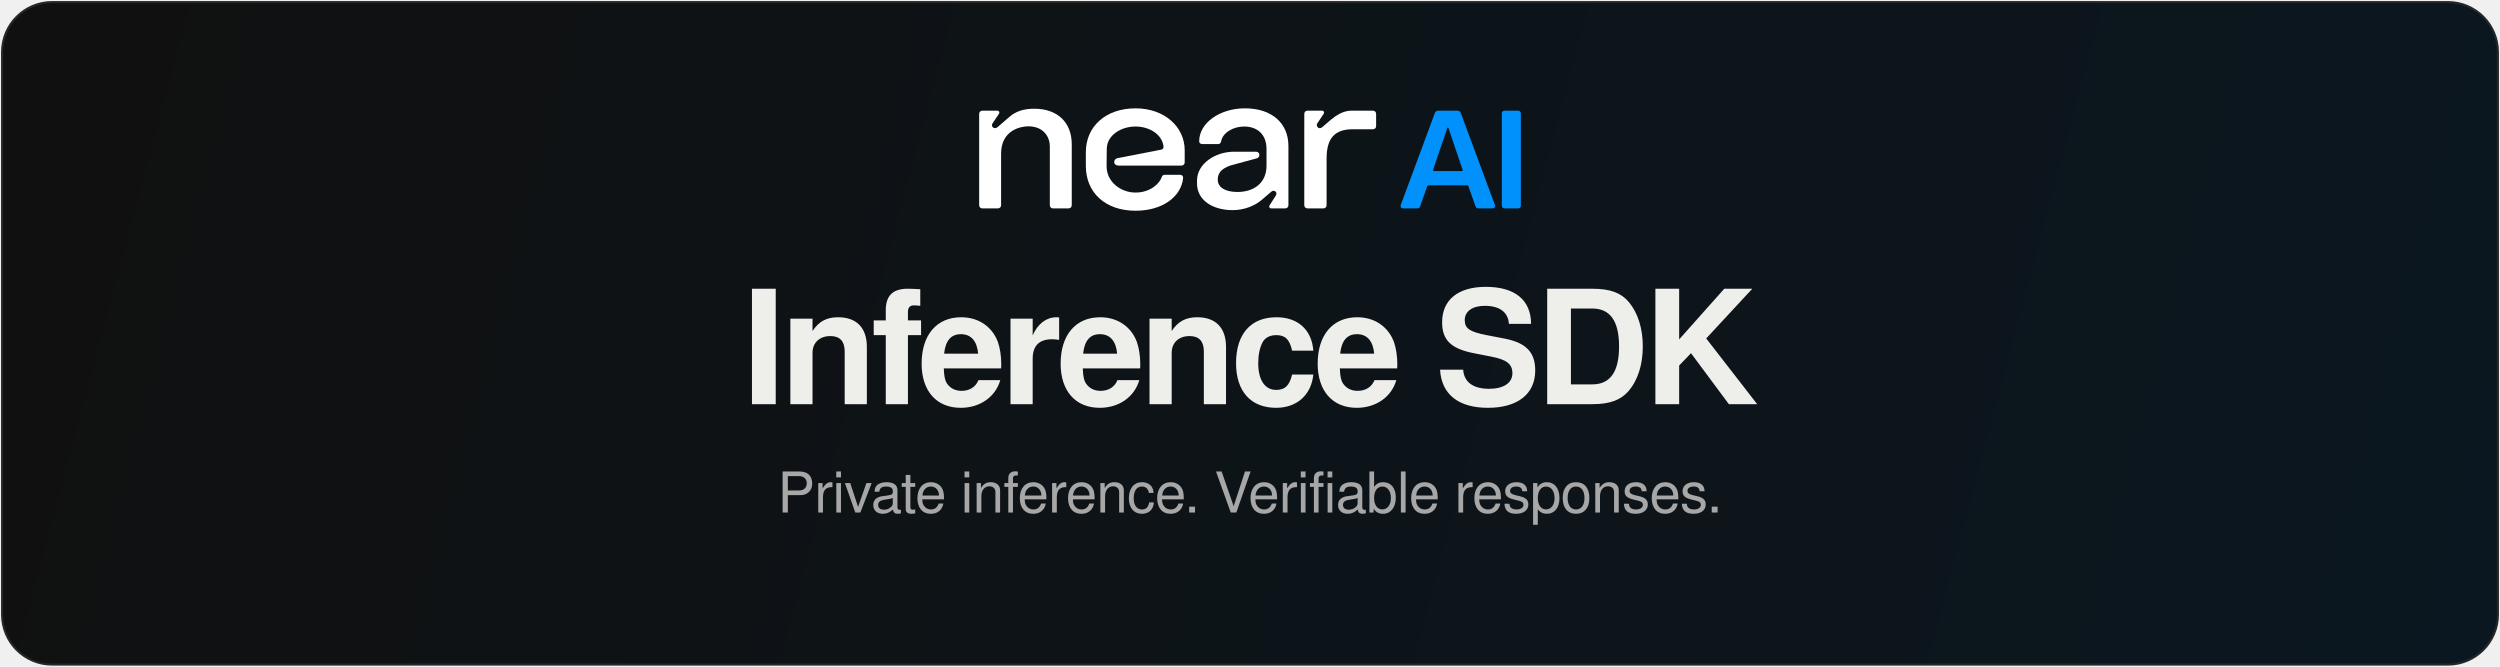
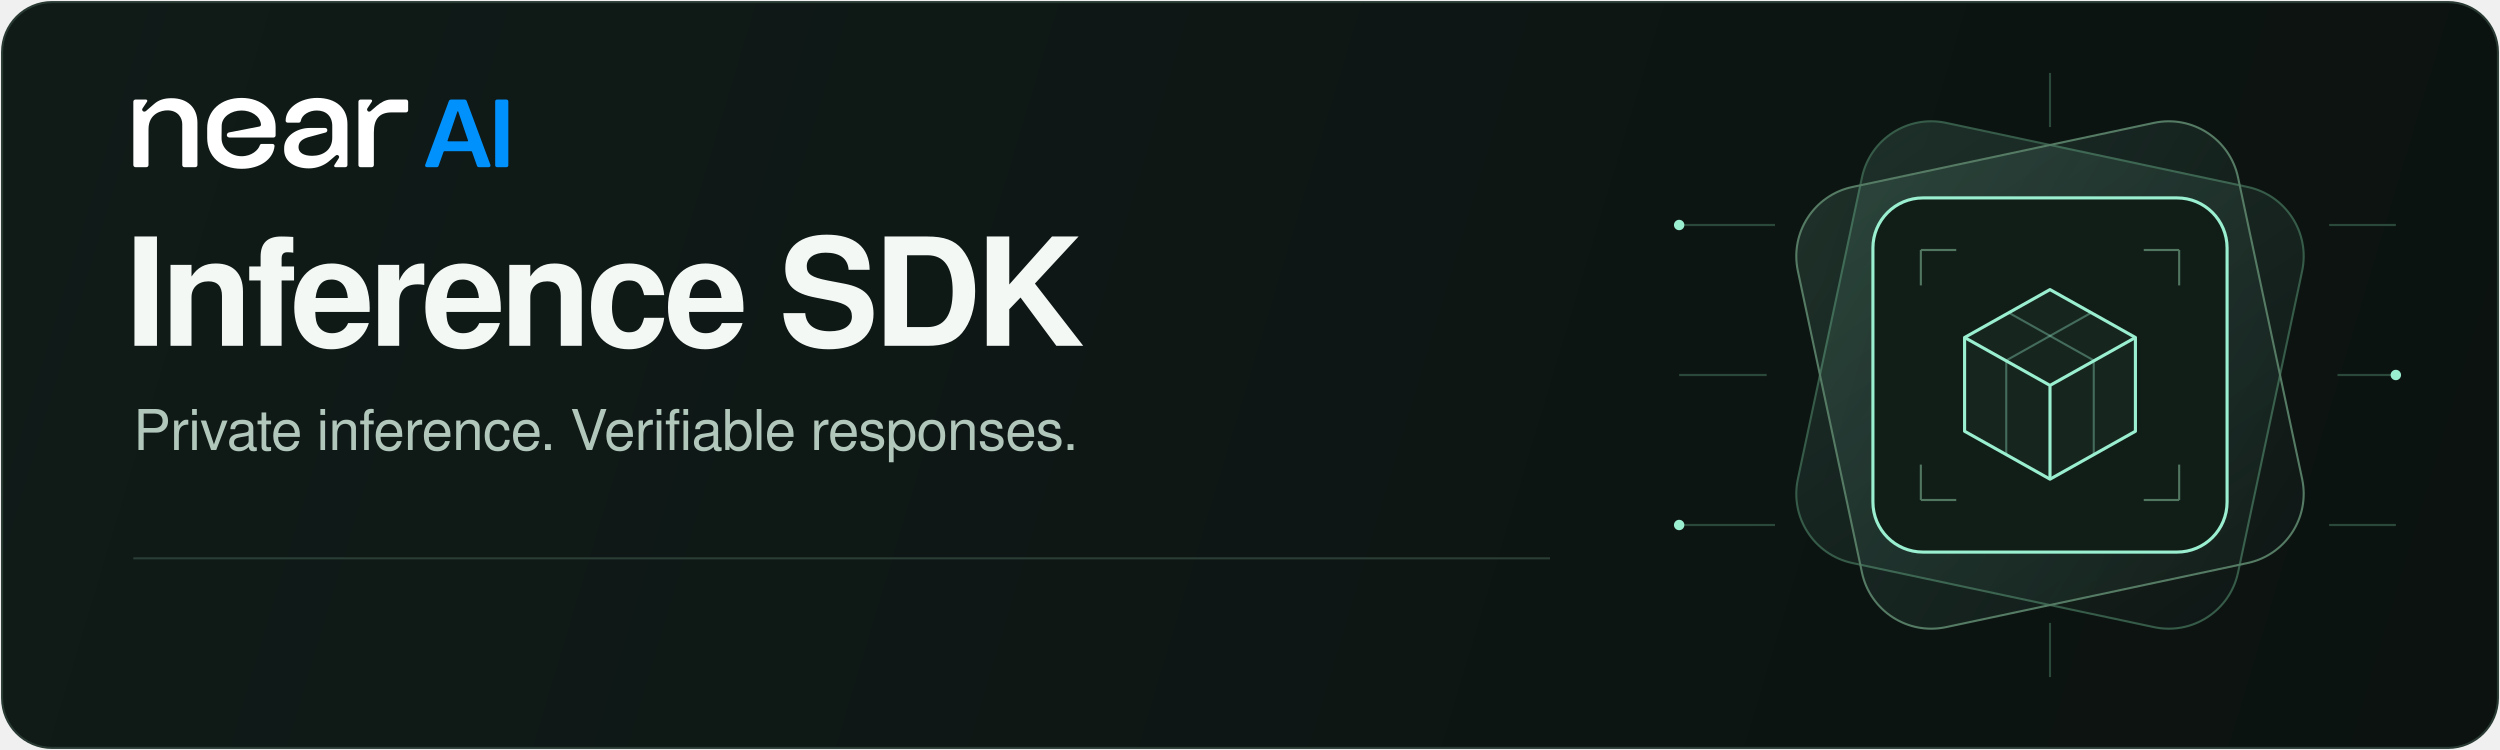
- <svg xmlns="http://www.w3.org/2000/svg" width="1200" height="320" viewBox="0 0 1200 320" role="img" aria-labelledby="title description">
+ <svg xmlns="http://www.w3.org/2000/svg" width="1200" height="360" viewBox="0 0 1200 360" role="img" aria-labelledby="title description">
  <defs>
-     <linearGradient id="background" x1="0" y1="0" x2="1200" y2="320" gradientUnits="userSpaceOnUse">
-       <stop stop-color="#101010" />
-       <stop offset="1" stop-color="#0b1720" />
+     <linearGradient id="background" x1="0" y1="0" x2="1200" y2="360" gradientUnits="userSpaceOnUse">
+       <stop stop-color="#101b18" />
+       <stop offset="1" stop-color="#0b1210" />
+     </linearGradient>
+     <linearGradient id="enclosure" x1="874" y1="74" x2="1100" y2="288" gradientUnits="userSpaceOnUse">
+       <stop stop-color="#9aefd0" stop-opacity="0.12" />
+       <stop offset="1" stop-color="#9aefd0" stop-opacity="0.02" />
    </linearGradient>
  </defs>
-   <rect x="1" y="1" width="1198" height="318" rx="24" fill="url(#background)" stroke="#272727" />
-   <g transform="translate(470 52) scale(0.3561644)" fill="none">
+   <rect x="1" y="1" width="1198" height="358" rx="24" fill="url(#background)" stroke="#293a33" />
+   <path d="M64 268H744" stroke="#2b3e35" />
+   <g id="near-ai-wordmark" transform="translate(64 47) scale(0.2465753)" fill="none">
    <path d="M74.394 0.534C59.884 0.534 49.331 3.959 40.366 11.857L24.535 25.548C23.215 26.605 20.575 27.394 18.732 25.809C16.884 24.23 16.621 22.125 18.203 20.017L26.646 7.377C27.964 5.53 26.912 3.163 24.535 3.163H4.222C1.849 3.163 0 5.009 0 7.377V130.624C0 132.992 1.849 134.838 4.222 134.838H25.326C27.698 134.838 29.546 132.992 29.546 130.624V61.102C29.546 29.238 56.191 24.237 66.214 24.237C87.58 24.237 95.232 39.511 95.232 51.095V130.624C95.232 132.992 97.08 134.838 99.452 134.838H120.556C122.928 134.838 124.778 132.992 124.778 130.624V48.461C124.778 18.966 105.516 0.534 74.389 0.534H74.394Z" fill="white" />
    <path d="M210.771 0.005C169.882 0.005 143.766 25.024 143.766 58.995V77.694C143.766 113.508 169.882 138 210.771 138C246.91 138 272.236 119.301 274.874 94.019C275.142 91.385 273.293 89.544 270.654 89.544H250.078C248.23 89.544 246.648 90.601 246.119 92.44C243.479 100.867 231.084 113.508 210.771 113.508C190.457 113.508 171.463 98.762 171.725 77.694L171.993 54.257C172.254 36.615 190.723 24.502 210.771 24.502C228.973 24.502 246.648 34.775 248.491 51.628C248.644 53.577 247.302 55.336 245.377 55.705L186.23 67.165C183.858 67.694 182.011 69.799 182.011 72.43V72.691C182.011 75.059 184.383 77.166 187.812 77.166H272.758C275.092 77.166 276.98 75.276 276.98 72.952V56.364C276.98 25.031 249.806 0.01 210.766 0.01L210.771 0.005Z" fill="white" />
    <path d="M357.965 0.005C324.989 0.005 296.5 19.226 296.5 44.508C296.5 46.615 298.35 48.193 300.722 48.193H322.087C324.198 48.193 325.779 46.615 326.048 44.508C328.158 32.924 342.14 24.497 357.175 24.497C375.111 24.497 387.25 35.557 387.25 54.52V77.431C387.25 100.867 369.837 112.718 348.204 112.718C331.321 112.718 321.56 106.399 321.56 96.126C321.56 87.171 326.309 79.534 345.827 75.058L374.052 67.421C376.954 66.632 378.012 64.257 377.483 61.628C377.222 59.521 374.848 58.466 372.732 58.466H343.455C318.658 58.466 293.594 74.264 293.594 97.437V101.123C293.594 124.826 316.018 137.199 341.605 137.199C357.96 137.199 371.941 130.879 380.646 123.508L393.575 112.446C395.686 110.601 397.797 110.601 399.639 112.446C401.221 114.024 400.691 116.399 399.373 118.238L391.459 130.618C390.139 132.463 391.193 134.831 393.57 134.831H412.564C414.936 134.831 416.785 132.986 416.785 130.618V50.822C416.785 20.278 394.89 -0 357.955 -0L357.965 0.005Z" fill="white" />
    <path d="M530.748 3.168H501.203C490.917 3.168 480.889 9.488 473.766 15.548L462.162 25.553C460.842 26.608 458.465 27.398 456.883 26.082C455.034 24.764 454.243 22.128 455.83 20.021L464.273 7.382C465.591 5.536 464.539 3.168 462.162 3.168H442.378C440.006 3.168 438.156 5.014 438.156 7.382V130.629C438.156 132.997 440.006 134.842 442.378 134.842H464.01C466.383 134.842 468.231 132.997 468.231 130.629V67.427C468.231 40.299 479.313 28.187 503.318 28.187H530.753C533.125 28.187 534.975 26.343 534.975 23.975V7.382C534.975 5.014 533.125 3.168 530.753 3.168H530.748Z" fill="white" />
    <path d="M612.823 84.535H650.363C651.388 84.535 651.854 83.976 651.574 82.954L632.571 26.881C632.105 25.672 631.082 25.672 630.71 26.881L611.706 82.954C611.333 83.976 611.798 84.535 612.823 84.535ZM649.06 6.329L695.078 130.193C695.915 132.703 694.332 134.842 691.816 134.842H672.721C670.95 134.842 669.553 133.912 668.995 132.24L659.307 104.9C659.026 104.155 658.376 103.784 657.63 103.784H605.556C604.811 103.784 604.161 104.155 603.88 104.9L594.286 132.052C593.634 133.912 592.329 134.842 590.466 134.842H571.463C568.854 134.842 567.271 132.611 568.203 130.193L614.127 6.329C614.966 4.192 616.549 3.168 618.786 3.168H644.401C646.638 3.168 648.314 4.192 649.06 6.329Z" fill="#0091FD" />
    <path d="M708.016 3.168H726.368C728.417 3.168 730 4.748 730 6.794V131.216C730 133.261 728.417 134.842 726.368 134.842H708.016C705.968 134.842 704.383 133.261 704.383 131.216V6.794C704.383 4.748 705.968 3.168 708.016 3.168Z" fill="#0091FD" />
  </g>
-   <g text-anchor="middle" font-family="-apple-system, BlinkMacSystemFont, 'Segoe UI', Helvetica, Arial, sans-serif">
-     <text x="600" y="194" fill="#EEEEEB" font-size="76" font-weight="650" letter-spacing="-2.7">Inference SDK</text>
-     <text x="600" y="246" fill="#A7A7A7" font-size="27" font-weight="400" letter-spacing="-0.3">Private inference. Verifiable responses.</text>
+   <g font-family="-apple-system, BlinkMacSystemFont, 'Segoe UI', Helvetica, Arial, sans-serif">
+     <text x="60" y="166" fill="#f3f8f5" font-size="72" font-weight="650" letter-spacing="-2.7">Inference SDK</text>
+     <text x="64" y="216" fill="#b2c7bc" font-size="27" font-weight="400" letter-spacing="-0.3">Private inference. Verifiable responses.</text>
+   </g>
+   <g fill="none" stroke-linejoin="round">
+     <path d="M806 108H852M806 180H848M806 252H852M1118 108H1150M1122 180H1150M1118 252H1150" stroke="#2b493b" />
+     <path d="M984 35V61M984 299V325" stroke="#2b493b" />
+     <rect x="876" y="72" width="216" height="216" rx="34" transform="rotate(12 984 180)" fill="url(#enclosure)" stroke="#365c49" />
+     <rect x="876" y="72" width="216" height="216" rx="34" transform="rotate(-12 984 180)" fill="url(#enclosure)" stroke="#557b64" />
+     <rect x="899" y="95" width="170" height="170" rx="24" fill="#111e18" stroke="#9aefd0" stroke-width="1.5" />
+     <path d="M922 120H939M922 120V137M1046 120H1029M1046 120V137M922 240H939M922 240V223M1046 240H1029M1046 240V223" stroke="#527761" />
+     <path d="M984 139L1025 162V207L984 230L943 207V162Z" fill="#9aefd0" fill-opacity="0.04" stroke="#9aefd0" stroke-width="1.5" />
+     <path d="M943 162L984 185L1025 162M984 185V230" stroke="#9aefd0" stroke-width="1.5" />
+     <path d="M964 150L1005 173V218" stroke="#9aefd0" stroke-opacity="0.35" />
+     <path d="M1004 150L963 173V218" stroke="#9aefd0" stroke-opacity="0.35" />
+   </g>
+   <g fill="#9aefd0">
+     <circle cx="806" cy="108" r="2.5" />
+     <circle cx="806" cy="252" r="2.5" />
+     <circle cx="1150" cy="180" r="2.5" />
  </g>
</svg>
